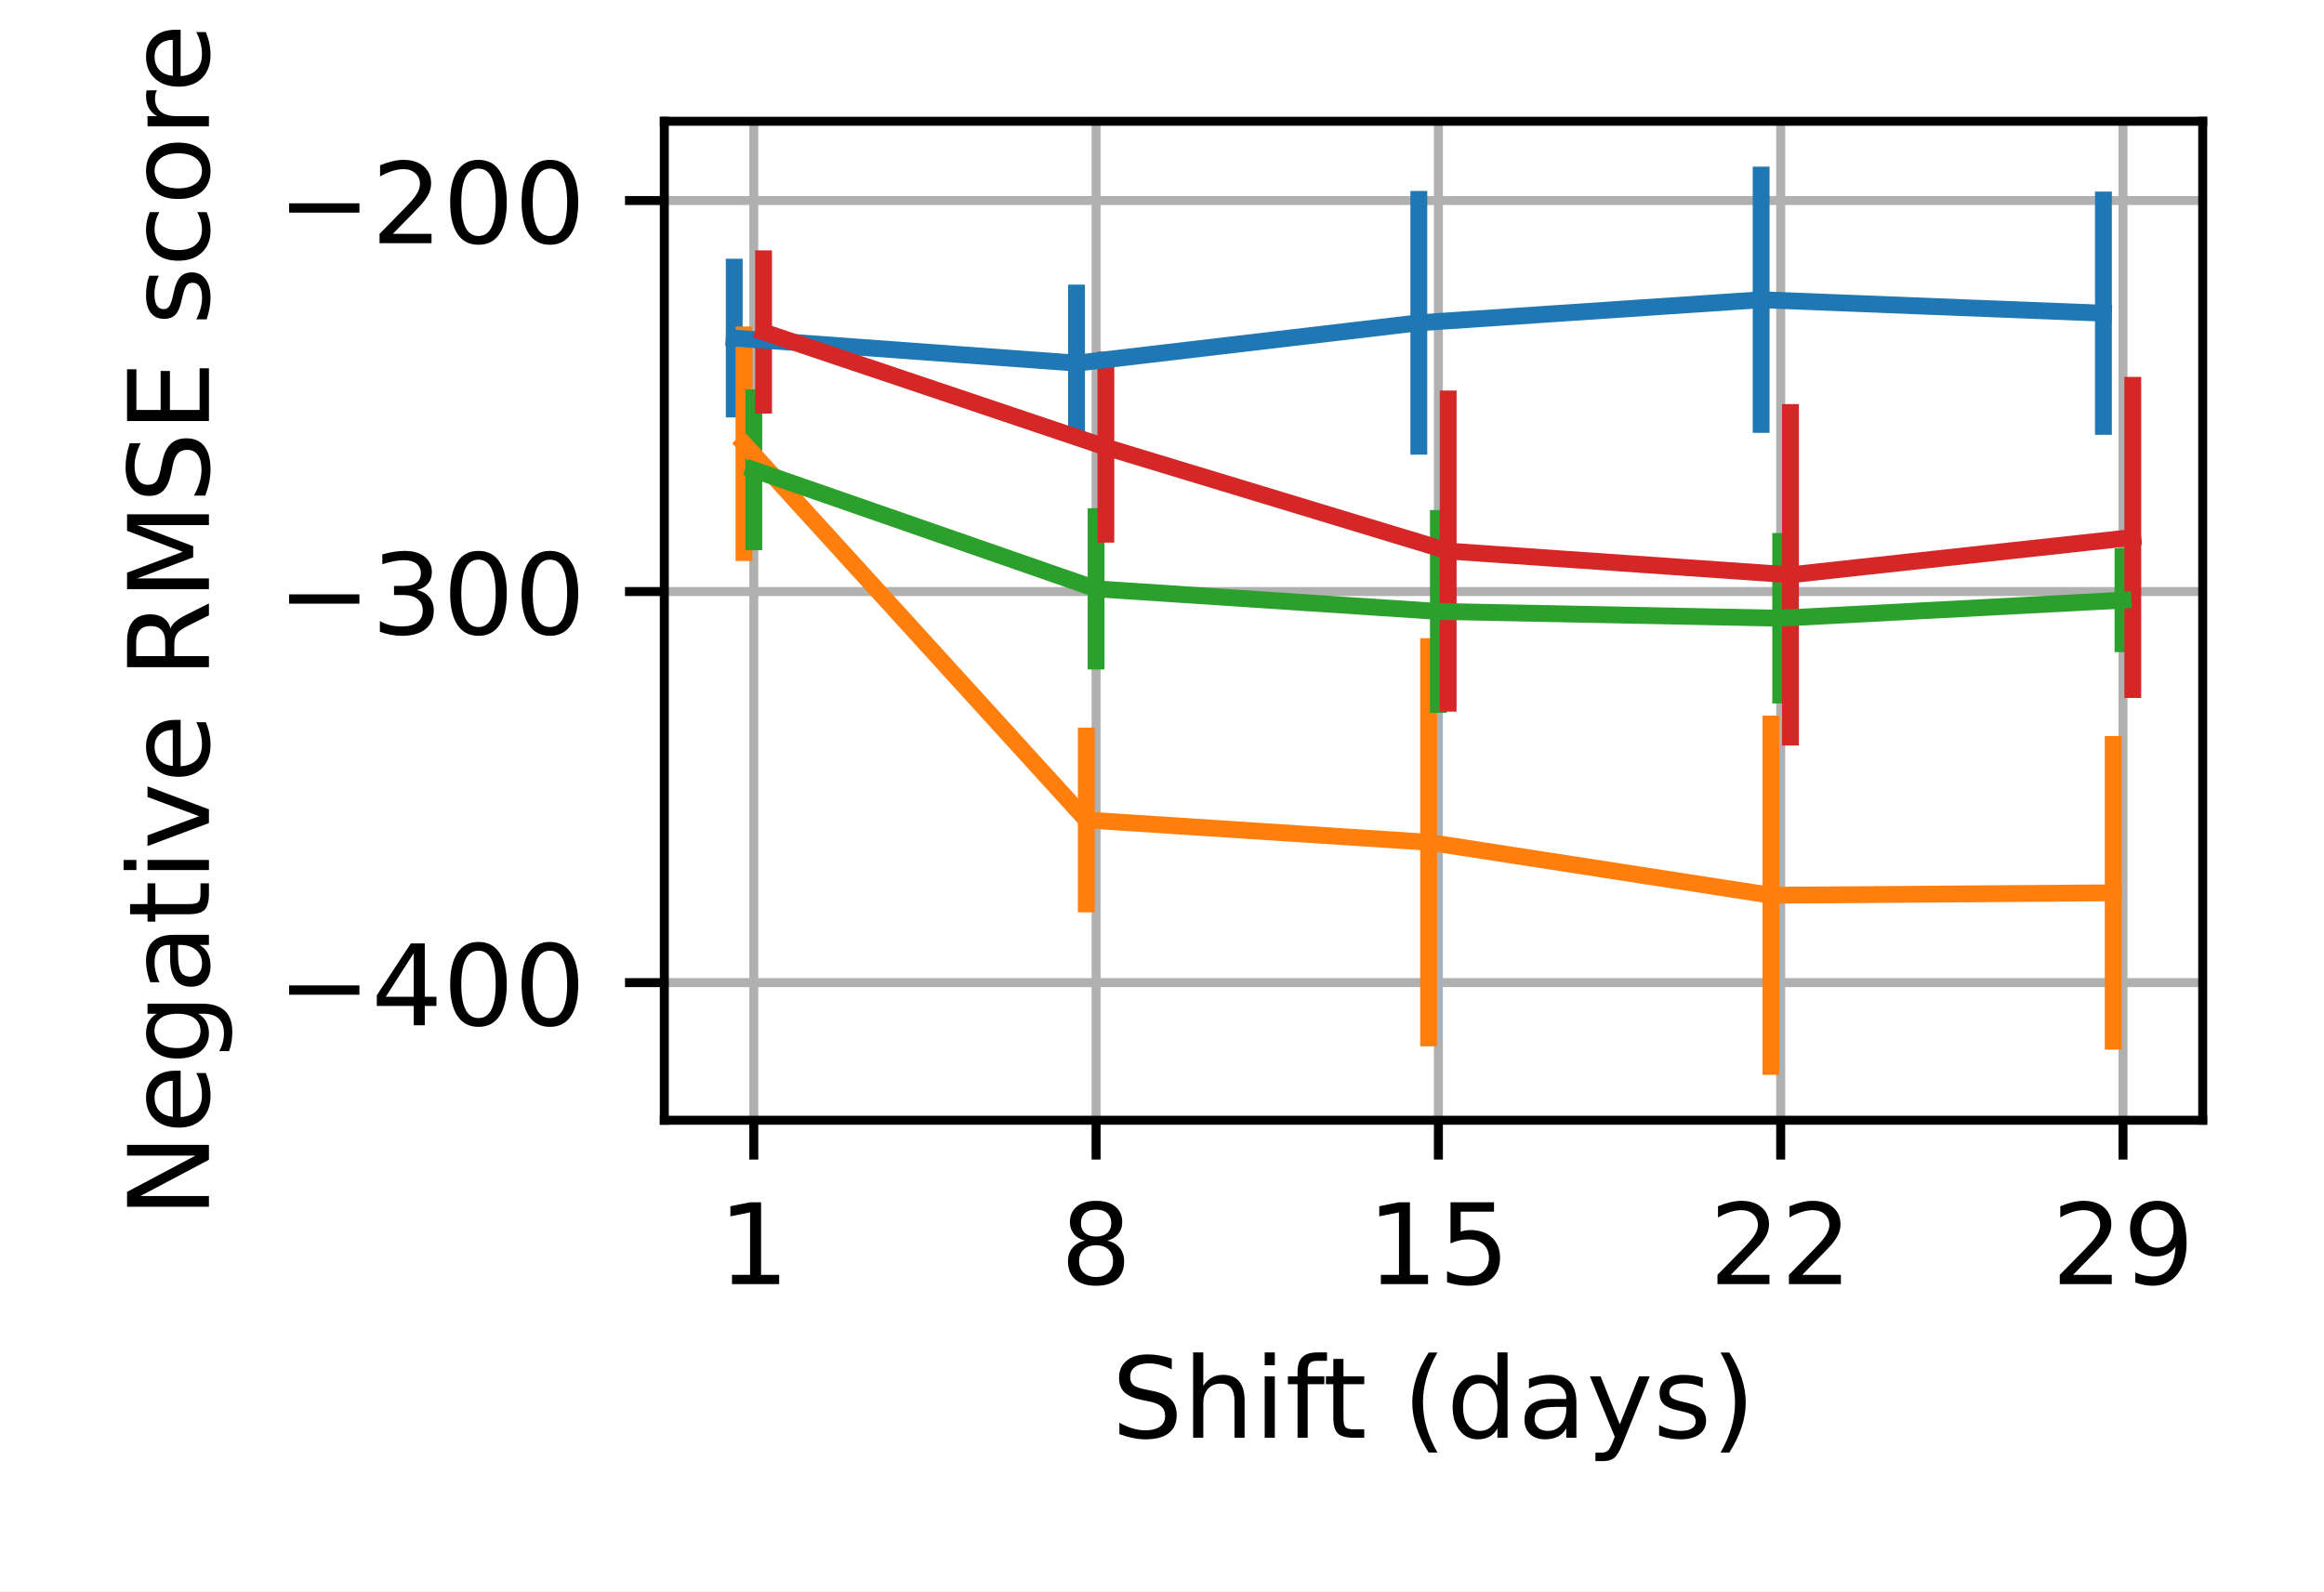
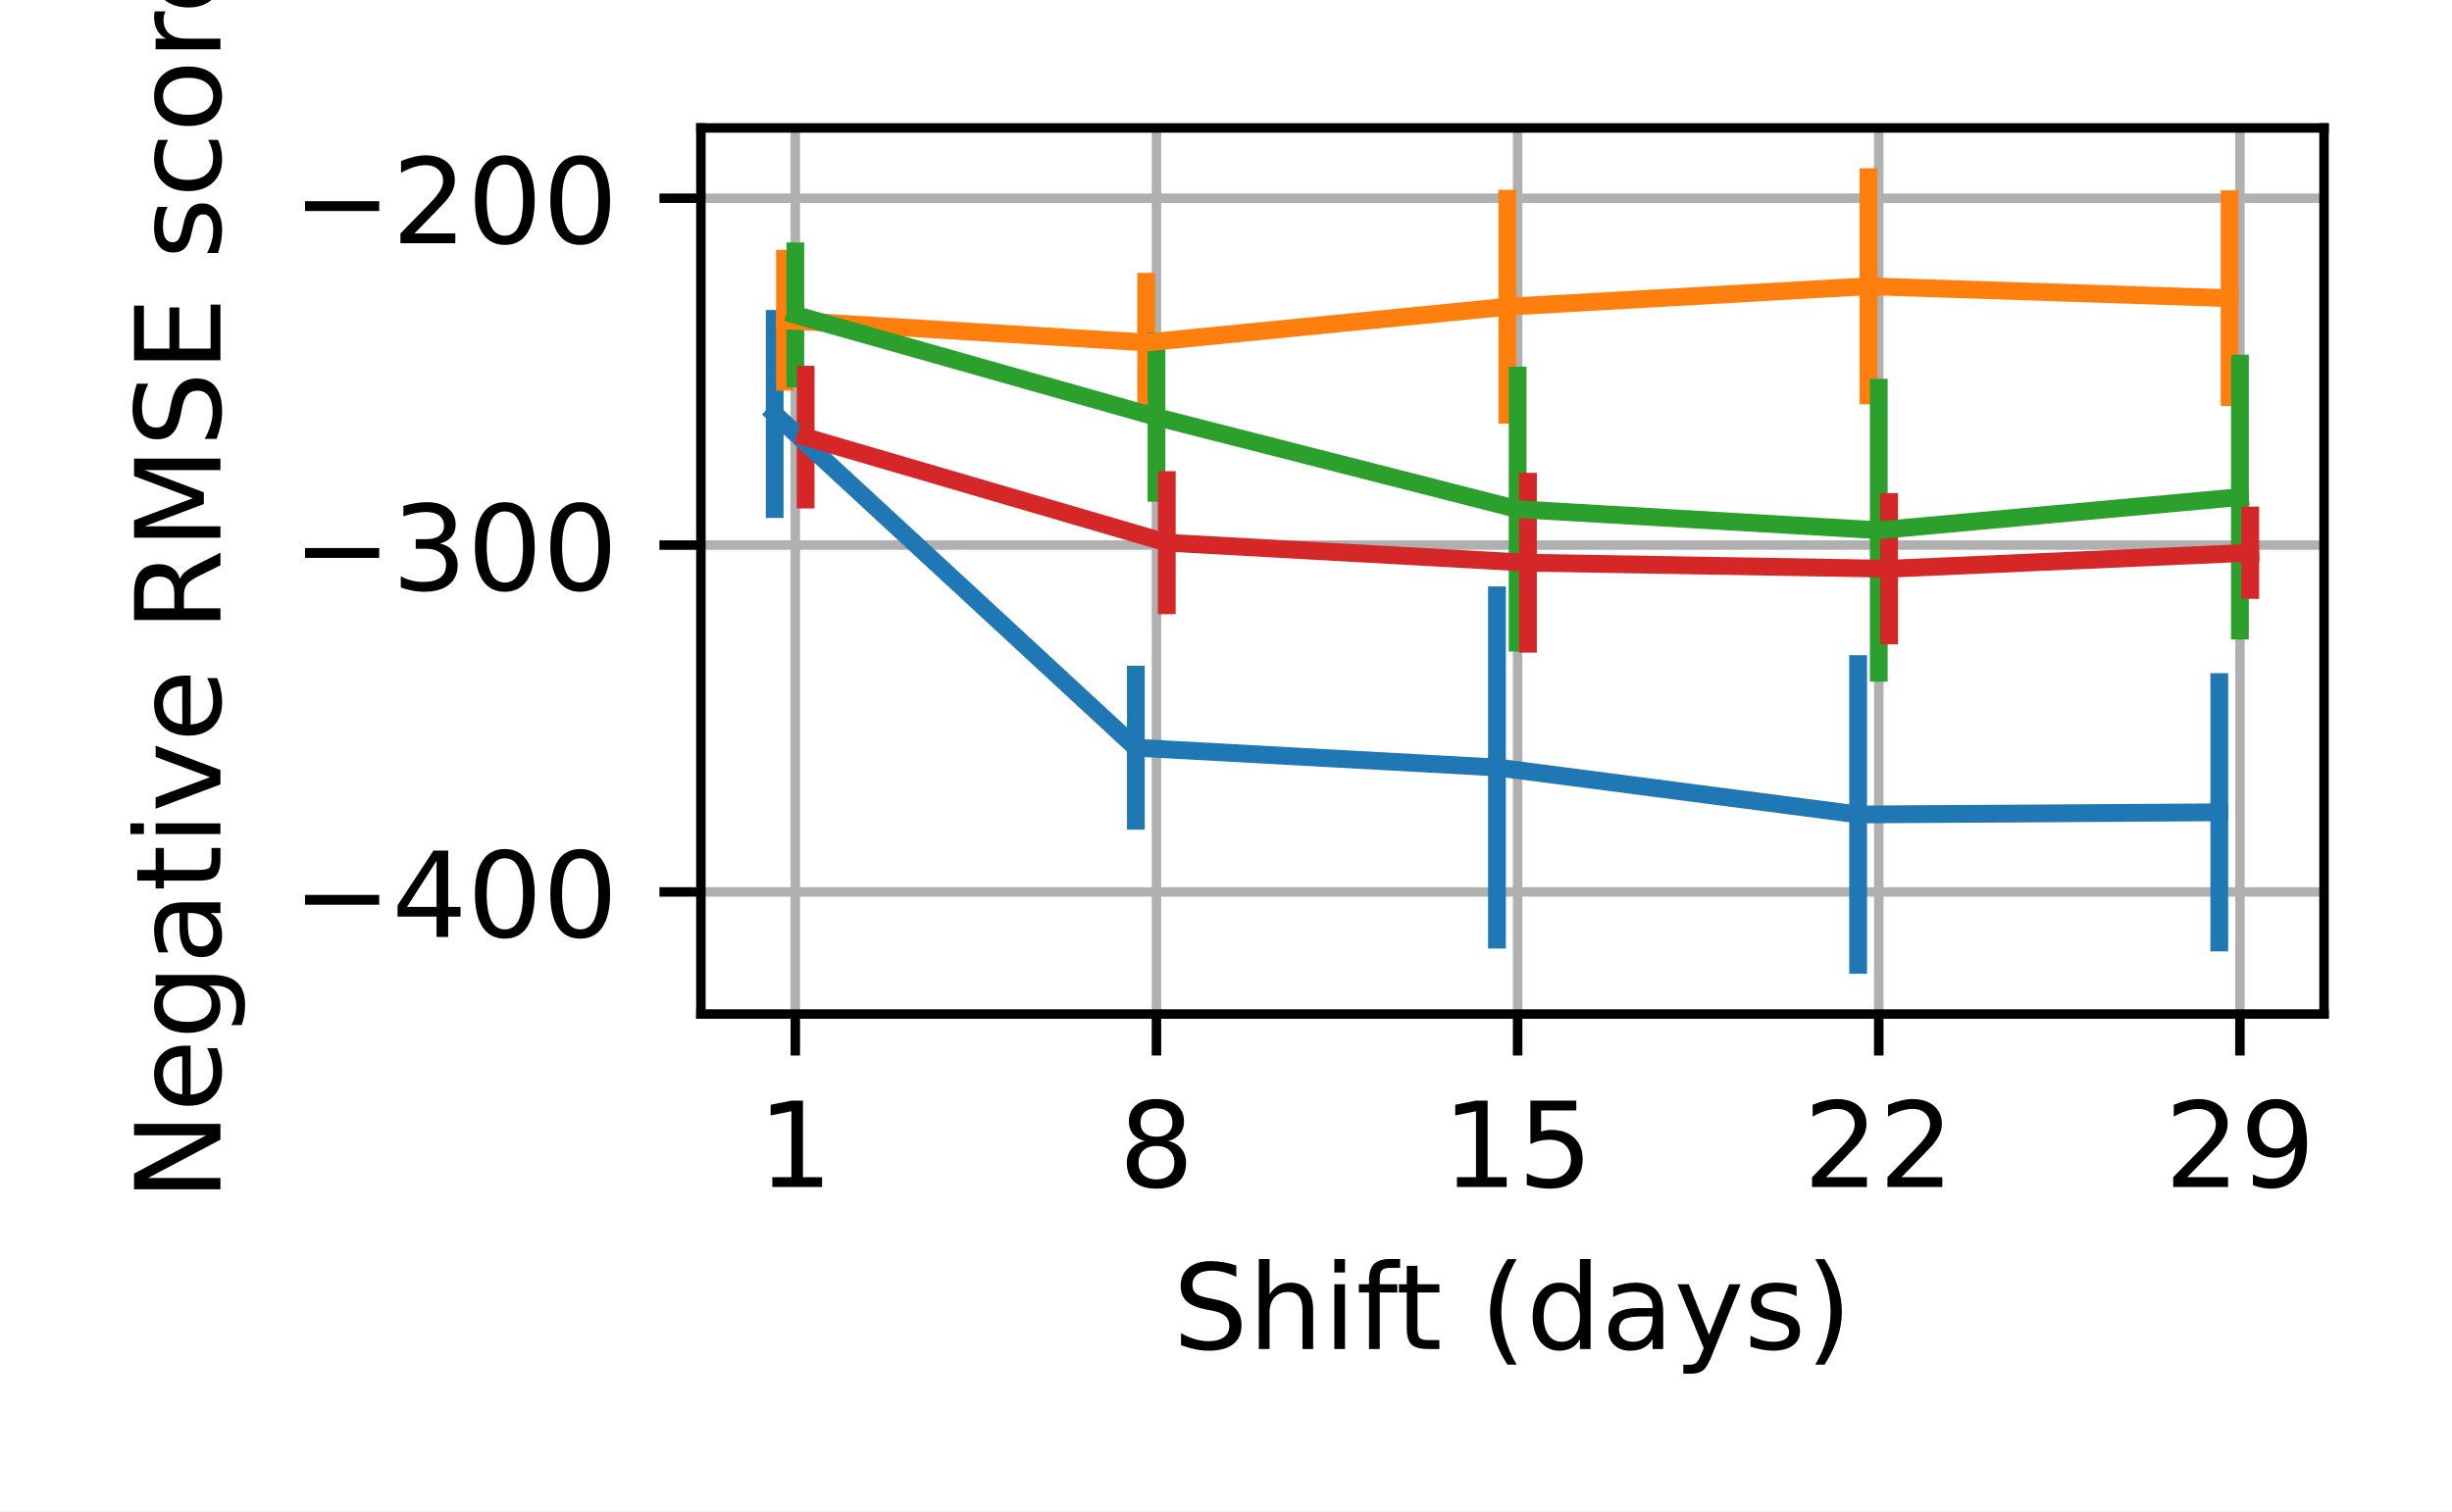
- <svg xmlns="http://www.w3.org/2000/svg" xmlns:xlink="http://www.w3.org/1999/xlink" height="141.732pt" version="1.1" viewBox="0 0 206.929 141.732" width="206.929pt">
+ <svg xmlns="http://www.w3.org/2000/svg" xmlns:xlink="http://www.w3.org/1999/xlink" height="127.559pt" version="1.1" viewBox="0 0 206.929 127.559" width="206.929pt">
  <defs>
    <style type="text/css">*{stroke-linecap:butt;stroke-linejoin:round;}</style>
  </defs>
  <g id="figure_1">
    <g id="patch_1">
-       <path d="M 0 141.732  L 206.929 141.732  L 206.929 0  L 0 0  z " style="fill:#ffffff;" />
+       <path d="M 0 127.559  L 206.929 127.559  L 206.929 0  L 0 0  z " style="fill:#ffffff;" />
    </g>
    <g id="axes_1">
      <g id="patch_2">
-         <path d="M 59.15 99.772  L 196.129 99.772  L 196.129 10.8  L 59.15 10.8  z " style="fill:#ffffff;" />
+         <path d="M 59.15 85.599  L 196.129 85.599  L 196.129 10.8  L 59.15 10.8  z " style="fill:#ffffff;" />
      </g>
      <g id="matplotlib.axis_1">
        <g id="xtick_1">
          <g id="line2d_1">
-             <path clip-path="url(#pf1fd22bdf8)" d="M 67.118 99.772  L 67.118 10.8  " style="fill:none;stroke:#b0b0b0;stroke-linecap:square;stroke-width:0.8;" />
+             <path clip-path="url(#p1a81278424)" d="M 67.118 85.599  L 67.118 10.8  " style="fill:none;stroke:#b0b0b0;stroke-linecap:square;stroke-width:0.8;" />
          </g>
          <g id="line2d_2">
            <defs>
-               <path d="M 0 0  L 0 3.5  " id="mcbe40150e6" style="stroke:#000000;stroke-width:0.8;" />
+               <path d="M 0 0  L 0 3.5  " id="m678c815003" style="stroke:#000000;stroke-width:0.8;" />
            </defs>
            <g>
-               <use style="stroke:#000000;stroke-width:0.8;" x="67.118" xlink:href="#mcbe40150e6" y="99.772" />
+               <use style="stroke:#000000;stroke-width:0.8;" x="67.118" xlink:href="#m678c815003" y="85.599" />
            </g>
          </g>
          <g id="text_1">
-             <g transform="translate(63.9367 114.3707)scale(0.1 -0.1)">
+             <g transform="translate(63.9367 100.1975)scale(0.1 -0.1)">
              <defs>
                <path d="M 794 531  L 1825 531  L 1825 4091  L 703 3866  L 703 4441  L 1819 4666  L 2450 4666  L 2450 531  L 3481 531  L 3481 0  L 794 0  L 794 531  z " id="DejaVuSans-31" transform="scale(0.015625)" />
              </defs>
              <use xlink:href="#DejaVuSans-31" />
            </g>
          </g>
        </g>
        <g id="xtick_2">
          <g id="line2d_3">
-             <path clip-path="url(#pf1fd22bdf8)" d="M 97.596 99.772  L 97.596 10.8  " style="fill:none;stroke:#b0b0b0;stroke-linecap:square;stroke-width:0.8;" />
+             <path clip-path="url(#p1a81278424)" d="M 97.596 85.599  L 97.596 10.8  " style="fill:none;stroke:#b0b0b0;stroke-linecap:square;stroke-width:0.8;" />
          </g>
          <g id="line2d_4">
            <g>
-               <use style="stroke:#000000;stroke-width:0.8;" x="97.596" xlink:href="#mcbe40150e6" y="99.772" />
+               <use style="stroke:#000000;stroke-width:0.8;" x="97.596" xlink:href="#m678c815003" y="85.599" />
            </g>
          </g>
          <g id="text_2">
-             <g transform="translate(94.41521 114.3707)scale(0.1 -0.1)">
+             <g transform="translate(94.41521 100.1975)scale(0.1 -0.1)">
              <defs>
                <path d="M 2034 2216  Q 1584 2216 1326 1975  Q 1069 1734 1069 1313  Q 1069 891 1326 650  Q 1584 409 2034 409  Q 2484 409 2743 651  Q 3003 894 3003 1313  Q 3003 1734 2745 1975  Q 2488 2216 2034 2216  z M 1403 2484  Q 997 2584 770 2862  Q 544 3141 544 3541  Q 544 4100 942 4425  Q 1341 4750 2034 4750  Q 2731 4750 3128 4425  Q 3525 4100 3525 3541  Q 3525 3141 3298 2862  Q 3072 2584 2669 2484  Q 3125 2378 3379 2068  Q 3634 1759 3634 1313  Q 3634 634 3220 271  Q 2806 -91 2034 -91  Q 1263 -91 848 271  Q 434 634 434 1313  Q 434 1759 690 2068  Q 947 2378 1403 2484  z M 1172 3481  Q 1172 3119 1398 2916  Q 1625 2713 2034 2713  Q 2441 2713 2670 2916  Q 2900 3119 2900 3481  Q 2900 3844 2670 4047  Q 2441 4250 2034 4250  Q 1625 4250 1398 4047  Q 1172 3844 1172 3481  z " id="DejaVuSans-38" transform="scale(0.015625)" />
              </defs>
              <use xlink:href="#DejaVuSans-38" />
            </g>
          </g>
        </g>
        <g id="xtick_3">
          <g id="line2d_5">
-             <path clip-path="url(#pf1fd22bdf8)" d="M 128.075 99.772  L 128.075 10.8  " style="fill:none;stroke:#b0b0b0;stroke-linecap:square;stroke-width:0.8;" />
+             <path clip-path="url(#p1a81278424)" d="M 128.075 85.599  L 128.075 10.8  " style="fill:none;stroke:#b0b0b0;stroke-linecap:square;stroke-width:0.8;" />
          </g>
          <g id="line2d_6">
            <g>
-               <use style="stroke:#000000;stroke-width:0.8;" x="128.075" xlink:href="#mcbe40150e6" y="99.772" />
+               <use style="stroke:#000000;stroke-width:0.8;" x="128.075" xlink:href="#m678c815003" y="85.599" />
            </g>
          </g>
          <g id="text_3">
-             <g transform="translate(121.7125 114.3707)scale(0.1 -0.1)">
+             <g transform="translate(121.7125 100.1975)scale(0.1 -0.1)">
              <defs>
                <path d="M 691 4666  L 3169 4666  L 3169 4134  L 1269 4134  L 1269 2991  Q 1406 3038 1543 3061  Q 1681 3084 1819 3084  Q 2600 3084 3056 2656  Q 3513 2228 3513 1497  Q 3513 744 3044 326  Q 2575 -91 1722 -91  Q 1428 -91 1123 -41  Q 819 9 494 109  L 494 744  Q 775 591 1075 516  Q 1375 441 1709 441  Q 2250 441 2565 725  Q 2881 1009 2881 1497  Q 2881 1984 2565 2268  Q 2250 2553 1709 2553  Q 1456 2553 1204 2497  Q 953 2441 691 2322  L 691 4666  z " id="DejaVuSans-35" transform="scale(0.015625)" />
              </defs>
              <use xlink:href="#DejaVuSans-31" />
              <use x="63.623" xlink:href="#DejaVuSans-35" />
            </g>
          </g>
        </g>
        <g id="xtick_4">
          <g id="line2d_7">
-             <path clip-path="url(#pf1fd22bdf8)" d="M 158.553 99.772  L 158.553 10.8  " style="fill:none;stroke:#b0b0b0;stroke-linecap:square;stroke-width:0.8;" />
+             <path clip-path="url(#p1a81278424)" d="M 158.553 85.599  L 158.553 10.8  " style="fill:none;stroke:#b0b0b0;stroke-linecap:square;stroke-width:0.8;" />
          </g>
          <g id="line2d_8">
            <g>
-               <use style="stroke:#000000;stroke-width:0.8;" x="158.553" xlink:href="#mcbe40150e6" y="99.772" />
+               <use style="stroke:#000000;stroke-width:0.8;" x="158.553" xlink:href="#m678c815003" y="85.599" />
            </g>
          </g>
          <g id="text_4">
-             <g transform="translate(152.191 114.3707)scale(0.1 -0.1)">
+             <g transform="translate(152.191 100.1975)scale(0.1 -0.1)">
              <defs>
                <path d="M 1228 531  L 3431 531  L 3431 0  L 469 0  L 469 531  Q 828 903 1448 1529  Q 2069 2156 2228 2338  Q 2531 2678 2651 2914  Q 2772 3150 2772 3378  Q 2772 3750 2511 3984  Q 2250 4219 1831 4219  Q 1534 4219 1204 4116  Q 875 4013 500 3803  L 500 4441  Q 881 4594 1212 4672  Q 1544 4750 1819 4750  Q 2544 4750 2975 4387  Q 3406 4025 3406 3419  Q 3406 3131 3298 2873  Q 3191 2616 2906 2266  Q 2828 2175 2409 1742  Q 1991 1309 1228 531  z " id="DejaVuSans-32" transform="scale(0.015625)" />
              </defs>
              <use xlink:href="#DejaVuSans-32" />
              <use x="63.623" xlink:href="#DejaVuSans-32" />
            </g>
          </g>
        </g>
        <g id="xtick_5">
          <g id="line2d_9">
-             <path clip-path="url(#pf1fd22bdf8)" d="M 189.032 99.772  L 189.032 10.8  " style="fill:none;stroke:#b0b0b0;stroke-linecap:square;stroke-width:0.8;" />
+             <path clip-path="url(#p1a81278424)" d="M 189.032 85.599  L 189.032 10.8  " style="fill:none;stroke:#b0b0b0;stroke-linecap:square;stroke-width:0.8;" />
          </g>
          <g id="line2d_10">
            <g>
-               <use style="stroke:#000000;stroke-width:0.8;" x="189.032" xlink:href="#mcbe40150e6" y="99.772" />
+               <use style="stroke:#000000;stroke-width:0.8;" x="189.032" xlink:href="#m678c815003" y="85.599" />
            </g>
          </g>
          <g id="text_5">
-             <g transform="translate(182.6695 114.3707)scale(0.1 -0.1)">
+             <g transform="translate(182.6695 100.1975)scale(0.1 -0.1)">
              <defs>
                <path d="M 703 97  L 703 672  Q 941 559 1184 500  Q 1428 441 1663 441  Q 2288 441 2617 861  Q 2947 1281 2994 2138  Q 2813 1869 2534 1725  Q 2256 1581 1919 1581  Q 1219 1581 811 2004  Q 403 2428 403 3163  Q 403 3881 828 4315  Q 1253 4750 1959 4750  Q 2769 4750 3195 4129  Q 3622 3509 3622 2328  Q 3622 1225 3098 567  Q 2575 -91 1691 -91  Q 1453 -91 1209 -44  Q 966 3 703 97  z M 1959 2075  Q 2384 2075 2632 2365  Q 2881 2656 2881 3163  Q 2881 3666 2632 3958  Q 2384 4250 1959 4250  Q 1534 4250 1286 3958  Q 1038 3666 1038 3163  Q 1038 2656 1286 2365  Q 1534 2075 1959 2075  z " id="DejaVuSans-39" transform="scale(0.015625)" />
              </defs>
              <use xlink:href="#DejaVuSans-32" />
              <use x="63.623" xlink:href="#DejaVuSans-39" />
            </g>
          </g>
        </g>
        <g id="text_6">
-           <g transform="translate(98.98175 128.0488)scale(0.1 -0.1)">
+           <g transform="translate(98.98175 113.8756)scale(0.1 -0.1)">
            <defs>
              <path d="M 3425 4513  L 3425 3897  Q 3066 4069 2747 4153  Q 2428 4238 2131 4238  Q 1616 4238 1336 4038  Q 1056 3838 1056 3469  Q 1056 3159 1242 3001  Q 1428 2844 1947 2747  L 2328 2669  Q 3034 2534 3370 2195  Q 3706 1856 3706 1288  Q 3706 609 3251 259  Q 2797 -91 1919 -91  Q 1588 -91 1214 -16  Q 841 59 441 206  L 441 856  Q 825 641 1194 531  Q 1563 422 1919 422  Q 2459 422 2753 634  Q 3047 847 3047 1241  Q 3047 1584 2836 1778  Q 2625 1972 2144 2069  L 1759 2144  Q 1053 2284 737 2584  Q 422 2884 422 3419  Q 422 4038 858 4394  Q 1294 4750 2059 4750  Q 2388 4750 2728 4690  Q 3069 4631 3425 4513  z " id="DejaVuSans-53" transform="scale(0.015625)" />
              <path d="M 3513 2113  L 3513 0  L 2938 0  L 2938 2094  Q 2938 2591 2744 2837  Q 2550 3084 2163 3084  Q 1697 3084 1428 2787  Q 1159 2491 1159 1978  L 1159 0  L 581 0  L 581 4863  L 1159 4863  L 1159 2956  Q 1366 3272 1645 3428  Q 1925 3584 2291 3584  Q 2894 3584 3203 3211  Q 3513 2838 3513 2113  z " id="DejaVuSans-68" transform="scale(0.015625)" />
              <path d="M 603 3500  L 1178 3500  L 1178 0  L 603 0  L 603 3500  z M 603 4863  L 1178 4863  L 1178 4134  L 603 4134  L 603 4863  z " id="DejaVuSans-69" transform="scale(0.015625)" />
              <path d="M 2375 4863  L 2375 4384  L 1825 4384  Q 1516 4384 1395 4259  Q 1275 4134 1275 3809  L 1275 3500  L 2222 3500  L 2222 3053  L 1275 3053  L 1275 0  L 697 0  L 697 3053  L 147 3053  L 147 3500  L 697 3500  L 697 3744  Q 697 4328 969 4595  Q 1241 4863 1831 4863  L 2375 4863  z " id="DejaVuSans-66" transform="scale(0.015625)" />
              <path d="M 1172 4494  L 1172 3500  L 2356 3500  L 2356 3053  L 1172 3053  L 1172 1153  Q 1172 725 1289 603  Q 1406 481 1766 481  L 2356 481  L 2356 0  L 1766 0  Q 1100 0 847 248  Q 594 497 594 1153  L 594 3053  L 172 3053  L 172 3500  L 594 3500  L 594 4494  L 1172 4494  z " id="DejaVuSans-74" transform="scale(0.015625)" />
              <path id="DejaVuSans-20" transform="scale(0.015625)" />
              <path d="M 1984 4856  Q 1566 4138 1362 3434  Q 1159 2731 1159 2009  Q 1159 1288 1364 580  Q 1569 -128 1984 -844  L 1484 -844  Q 1016 -109 783 600  Q 550 1309 550 2009  Q 550 2706 781 3412  Q 1013 4119 1484 4856  L 1984 4856  z " id="DejaVuSans-28" transform="scale(0.015625)" />
              <path d="M 2906 2969  L 2906 4863  L 3481 4863  L 3481 0  L 2906 0  L 2906 525  Q 2725 213 2448 61  Q 2172 -91 1784 -91  Q 1150 -91 751 415  Q 353 922 353 1747  Q 353 2572 751 3078  Q 1150 3584 1784 3584  Q 2172 3584 2448 3432  Q 2725 3281 2906 2969  z M 947 1747  Q 947 1113 1208 752  Q 1469 391 1925 391  Q 2381 391 2643 752  Q 2906 1113 2906 1747  Q 2906 2381 2643 2742  Q 2381 3103 1925 3103  Q 1469 3103 1208 2742  Q 947 2381 947 1747  z " id="DejaVuSans-64" transform="scale(0.015625)" />
              <path d="M 2194 1759  Q 1497 1759 1228 1600  Q 959 1441 959 1056  Q 959 750 1161 570  Q 1363 391 1709 391  Q 2188 391 2477 730  Q 2766 1069 2766 1631  L 2766 1759  L 2194 1759  z M 3341 1997  L 3341 0  L 2766 0  L 2766 531  Q 2569 213 2275 61  Q 1981 -91 1556 -91  Q 1019 -91 701 211  Q 384 513 384 1019  Q 384 1609 779 1909  Q 1175 2209 1959 2209  L 2766 2209  L 2766 2266  Q 2766 2663 2505 2880  Q 2244 3097 1772 3097  Q 1472 3097 1187 3025  Q 903 2953 641 2809  L 641 3341  Q 956 3463 1253 3523  Q 1550 3584 1831 3584  Q 2591 3584 2966 3190  Q 3341 2797 3341 1997  z " id="DejaVuSans-61" transform="scale(0.015625)" />
              <path d="M 2059 -325  Q 1816 -950 1584 -1140  Q 1353 -1331 966 -1331  L 506 -1331  L 506 -850  L 844 -850  Q 1081 -850 1212 -737  Q 1344 -625 1503 -206  L 1606 56  L 191 3500  L 800 3500  L 1894 763  L 2988 3500  L 3597 3500  L 2059 -325  z " id="DejaVuSans-79" transform="scale(0.015625)" />
              <path d="M 2834 3397  L 2834 2853  Q 2591 2978 2328 3040  Q 2066 3103 1784 3103  Q 1356 3103 1142 2972  Q 928 2841 928 2578  Q 928 2378 1081 2264  Q 1234 2150 1697 2047  L 1894 2003  Q 2506 1872 2764 1633  Q 3022 1394 3022 966  Q 3022 478 2636 193  Q 2250 -91 1575 -91  Q 1294 -91 989 -36  Q 684 19 347 128  L 347 722  Q 666 556 975 473  Q 1284 391 1588 391  Q 1994 391 2212 530  Q 2431 669 2431 922  Q 2431 1156 2273 1281  Q 2116 1406 1581 1522  L 1381 1569  Q 847 1681 609 1914  Q 372 2147 372 2553  Q 372 3047 722 3315  Q 1072 3584 1716 3584  Q 2034 3584 2315 3537  Q 2597 3491 2834 3397  z " id="DejaVuSans-73" transform="scale(0.015625)" />
              <path d="M 513 4856  L 1013 4856  Q 1481 4119 1714 3412  Q 1947 2706 1947 2009  Q 1947 1309 1714 600  Q 1481 -109 1013 -844  L 513 -844  Q 928 -128 1133 580  Q 1338 1288 1338 2009  Q 1338 2731 1133 3434  Q 928 4138 513 4856  z " id="DejaVuSans-29" transform="scale(0.015625)" />
            </defs>
            <use xlink:href="#DejaVuSans-53" />
            <use x="63.477" xlink:href="#DejaVuSans-68" />
            <use x="126.855" xlink:href="#DejaVuSans-69" />
            <use x="154.639" xlink:href="#DejaVuSans-66" />
            <use x="188.094" xlink:href="#DejaVuSans-74" />
            <use x="227.303" xlink:href="#DejaVuSans-20" />
            <use x="259.09" xlink:href="#DejaVuSans-28" />
            <use x="298.104" xlink:href="#DejaVuSans-64" />
            <use x="361.58" xlink:href="#DejaVuSans-61" />
            <use x="422.859" xlink:href="#DejaVuSans-79" />
            <use x="482.039" xlink:href="#DejaVuSans-73" />
            <use x="534.139" xlink:href="#DejaVuSans-29" />
          </g>
        </g>
      </g>
      <g id="matplotlib.axis_2">
        <g id="ytick_1">
          <g id="line2d_11">
-             <path clip-path="url(#pf1fd22bdf8)" d="M 59.15 87.514  L 196.129 87.514  " style="fill:none;stroke:#b0b0b0;stroke-linecap:square;stroke-width:0.8;" />
+             <path clip-path="url(#p1a81278424)" d="M 59.15 75.293  L 196.129 75.293  " style="fill:none;stroke:#b0b0b0;stroke-linecap:square;stroke-width:0.8;" />
          </g>
          <g id="line2d_12">
            <defs>
-               <path d="M 0 0  L -3.5 0  " id="m6be99b3b50" style="stroke:#000000;stroke-width:0.8;" />
+               <path d="M 0 0  L -3.5 0  " id="m3a22b5ebde" style="stroke:#000000;stroke-width:0.8;" />
            </defs>
            <g>
-               <use style="stroke:#000000;stroke-width:0.8;" x="59.15" xlink:href="#m6be99b3b50" y="87.514" />
+               <use style="stroke:#000000;stroke-width:0.8;" x="59.15" xlink:href="#m3a22b5ebde" y="75.293" />
            </g>
          </g>
          <g id="text_7">
-             <g transform="translate(24.68281 91.31316)scale(0.1 -0.1)">
+             <g transform="translate(24.68281 79.09268)scale(0.1 -0.1)">
              <defs>
                <path d="M 678 2272  L 4684 2272  L 4684 1741  L 678 1741  L 678 2272  z " id="DejaVuSans-2212" transform="scale(0.015625)" />
                <path d="M 2419 4116  L 825 1625  L 2419 1625  L 2419 4116  z M 2253 4666  L 3047 4666  L 3047 1625  L 3713 1625  L 3713 1100  L 3047 1100  L 3047 0  L 2419 0  L 2419 1100  L 313 1100  L 313 1709  L 2253 4666  z " id="DejaVuSans-34" transform="scale(0.015625)" />
                <path d="M 2034 4250  Q 1547 4250 1301 3770  Q 1056 3291 1056 2328  Q 1056 1369 1301 889  Q 1547 409 2034 409  Q 2525 409 2770 889  Q 3016 1369 3016 2328  Q 3016 3291 2770 3770  Q 2525 4250 2034 4250  z M 2034 4750  Q 2819 4750 3233 4129  Q 3647 3509 3647 2328  Q 3647 1150 3233 529  Q 2819 -91 2034 -91  Q 1250 -91 836 529  Q 422 1150 422 2328  Q 422 3509 836 4129  Q 1250 4750 2034 4750  z " id="DejaVuSans-30" transform="scale(0.015625)" />
              </defs>
              <use xlink:href="#DejaVuSans-2212" />
              <use x="83.789" xlink:href="#DejaVuSans-34" />
              <use x="147.412" xlink:href="#DejaVuSans-30" />
              <use x="211.035" xlink:href="#DejaVuSans-30" />
            </g>
          </g>
        </g>
        <g id="ytick_2">
          <g id="line2d_13">
-             <path clip-path="url(#pf1fd22bdf8)" d="M 59.15 52.686  L 196.129 52.686  " style="fill:none;stroke:#b0b0b0;stroke-linecap:square;stroke-width:0.8;" />
+             <path clip-path="url(#p1a81278424)" d="M 59.15 46.014  L 196.129 46.014  " style="fill:none;stroke:#b0b0b0;stroke-linecap:square;stroke-width:0.8;" />
          </g>
          <g id="line2d_14">
            <g>
-               <use style="stroke:#000000;stroke-width:0.8;" x="59.15" xlink:href="#m6be99b3b50" y="52.686" />
+               <use style="stroke:#000000;stroke-width:0.8;" x="59.15" xlink:href="#m3a22b5ebde" y="46.014" />
            </g>
          </g>
          <g id="text_8">
-             <g transform="translate(24.68281 56.48532)scale(0.1 -0.1)">
+             <g transform="translate(24.68281 49.81289)scale(0.1 -0.1)">
              <defs>
                <path d="M 2597 2516  Q 3050 2419 3304 2112  Q 3559 1806 3559 1356  Q 3559 666 3084 287  Q 2609 -91 1734 -91  Q 1441 -91 1130 -33  Q 819 25 488 141  L 488 750  Q 750 597 1062 519  Q 1375 441 1716 441  Q 2309 441 2620 675  Q 2931 909 2931 1356  Q 2931 1769 2642 2001  Q 2353 2234 1838 2234  L 1294 2234  L 1294 2753  L 1863 2753  Q 2328 2753 2575 2939  Q 2822 3125 2822 3475  Q 2822 3834 2567 4026  Q 2313 4219 1838 4219  Q 1578 4219 1281 4162  Q 984 4106 628 3988  L 628 4550  Q 988 4650 1302 4700  Q 1616 4750 1894 4750  Q 2613 4750 3031 4423  Q 3450 4097 3450 3541  Q 3450 3153 3228 2886  Q 3006 2619 2597 2516  z " id="DejaVuSans-33" transform="scale(0.015625)" />
              </defs>
              <use xlink:href="#DejaVuSans-2212" />
              <use x="83.789" xlink:href="#DejaVuSans-33" />
              <use x="147.412" xlink:href="#DejaVuSans-30" />
              <use x="211.035" xlink:href="#DejaVuSans-30" />
            </g>
          </g>
        </g>
        <g id="ytick_3">
          <g id="line2d_15">
-             <path clip-path="url(#pf1fd22bdf8)" d="M 59.15 17.858  L 196.129 17.858  " style="fill:none;stroke:#b0b0b0;stroke-linecap:square;stroke-width:0.8;" />
+             <path clip-path="url(#p1a81278424)" d="M 59.15 16.734  L 196.129 16.734  " style="fill:none;stroke:#b0b0b0;stroke-linecap:square;stroke-width:0.8;" />
          </g>
          <g id="line2d_16">
            <g>
-               <use style="stroke:#000000;stroke-width:0.8;" x="59.15" xlink:href="#m6be99b3b50" y="17.858" />
+               <use style="stroke:#000000;stroke-width:0.8;" x="59.15" xlink:href="#m3a22b5ebde" y="16.734" />
            </g>
          </g>
          <g id="text_9">
-             <g transform="translate(24.68281 21.65748)scale(0.1 -0.1)">
+             <g transform="translate(24.68281 20.5331)scale(0.1 -0.1)">
              <use xlink:href="#DejaVuSans-2212" />
              <use x="83.789" xlink:href="#DejaVuSans-32" />
              <use x="147.412" xlink:href="#DejaVuSans-30" />
              <use x="211.035" xlink:href="#DejaVuSans-30" />
            </g>
          </g>
        </g>
        <g id="text_10">
-           <g transform="translate(18.60312 108.4596)rotate(-90)scale(0.1 -0.1)">
+           <g transform="translate(18.60312 101.373)rotate(-90)scale(0.1 -0.1)">
            <defs>
              <path d="M 628 4666  L 1478 4666  L 3547 763  L 3547 4666  L 4159 4666  L 4159 0  L 3309 0  L 1241 3903  L 1241 0  L 628 0  L 628 4666  z " id="DejaVuSans-4e" transform="scale(0.015625)" />
              <path d="M 3597 1894  L 3597 1613  L 953 1613  Q 991 1019 1311 708  Q 1631 397 2203 397  Q 2534 397 2845 478  Q 3156 559 3463 722  L 3463 178  Q 3153 47 2828 -22  Q 2503 -91 2169 -91  Q 1331 -91 842 396  Q 353 884 353 1716  Q 353 2575 817 3079  Q 1281 3584 2069 3584  Q 2775 3584 3186 3129  Q 3597 2675 3597 1894  z M 3022 2063  Q 3016 2534 2758 2815  Q 2500 3097 2075 3097  Q 1594 3097 1305 2825  Q 1016 2553 972 2059  L 3022 2063  z " id="DejaVuSans-65" transform="scale(0.015625)" />
              <path d="M 2906 1791  Q 2906 2416 2648 2759  Q 2391 3103 1925 3103  Q 1463 3103 1205 2759  Q 947 2416 947 1791  Q 947 1169 1205 825  Q 1463 481 1925 481  Q 2391 481 2648 825  Q 2906 1169 2906 1791  z M 3481 434  Q 3481 -459 3084 -895  Q 2688 -1331 1869 -1331  Q 1566 -1331 1297 -1286  Q 1028 -1241 775 -1147  L 775 -588  Q 1028 -725 1275 -790  Q 1522 -856 1778 -856  Q 2344 -856 2625 -561  Q 2906 -266 2906 331  L 2906 616  Q 2728 306 2450 153  Q 2172 0 1784 0  Q 1141 0 747 490  Q 353 981 353 1791  Q 353 2603 747 3093  Q 1141 3584 1784 3584  Q 2172 3584 2450 3431  Q 2728 3278 2906 2969  L 2906 3500  L 3481 3500  L 3481 434  z " id="DejaVuSans-67" transform="scale(0.015625)" />
              <path d="M 191 3500  L 800 3500  L 1894 563  L 2988 3500  L 3597 3500  L 2284 0  L 1503 0  L 191 3500  z " id="DejaVuSans-76" transform="scale(0.015625)" />
              <path d="M 2841 2188  Q 3044 2119 3236 1894  Q 3428 1669 3622 1275  L 4263 0  L 3584 0  L 2988 1197  Q 2756 1666 2539 1819  Q 2322 1972 1947 1972  L 1259 1972  L 1259 0  L 628 0  L 628 4666  L 2053 4666  Q 2853 4666 3247 4331  Q 3641 3997 3641 3322  Q 3641 2881 3436 2590  Q 3231 2300 2841 2188  z M 1259 4147  L 1259 2491  L 2053 2491  Q 2509 2491 2742 2702  Q 2975 2913 2975 3322  Q 2975 3731 2742 3939  Q 2509 4147 2053 4147  L 1259 4147  z " id="DejaVuSans-52" transform="scale(0.015625)" />
              <path d="M 628 4666  L 1569 4666  L 2759 1491  L 3956 4666  L 4897 4666  L 4897 0  L 4281 0  L 4281 4097  L 3078 897  L 2444 897  L 1241 4097  L 1241 0  L 628 0  L 628 4666  z " id="DejaVuSans-4d" transform="scale(0.015625)" />
              <path d="M 628 4666  L 3578 4666  L 3578 4134  L 1259 4134  L 1259 2753  L 3481 2753  L 3481 2222  L 1259 2222  L 1259 531  L 3634 531  L 3634 0  L 628 0  L 628 4666  z " id="DejaVuSans-45" transform="scale(0.015625)" />
              <path d="M 3122 3366  L 3122 2828  Q 2878 2963 2633 3030  Q 2388 3097 2138 3097  Q 1578 3097 1268 2742  Q 959 2388 959 1747  Q 959 1106 1268 751  Q 1578 397 2138 397  Q 2388 397 2633 464  Q 2878 531 3122 666  L 3122 134  Q 2881 22 2623 -34  Q 2366 -91 2075 -91  Q 1284 -91 818 406  Q 353 903 353 1747  Q 353 2603 823 3093  Q 1294 3584 2113 3584  Q 2378 3584 2631 3529  Q 2884 3475 3122 3366  z " id="DejaVuSans-63" transform="scale(0.015625)" />
              <path d="M 1959 3097  Q 1497 3097 1228 2736  Q 959 2375 959 1747  Q 959 1119 1226 758  Q 1494 397 1959 397  Q 2419 397 2687 759  Q 2956 1122 2956 1747  Q 2956 2369 2687 2733  Q 2419 3097 1959 3097  z M 1959 3584  Q 2709 3584 3137 3096  Q 3566 2609 3566 1747  Q 3566 888 3137 398  Q 2709 -91 1959 -91  Q 1206 -91 779 398  Q 353 888 353 1747  Q 353 2609 779 3096  Q 1206 3584 1959 3584  z " id="DejaVuSans-6f" transform="scale(0.015625)" />
              <path d="M 2631 2963  Q 2534 3019 2420 3045  Q 2306 3072 2169 3072  Q 1681 3072 1420 2755  Q 1159 2438 1159 1844  L 1159 0  L 581 0  L 581 3500  L 1159 3500  L 1159 2956  Q 1341 3275 1631 3429  Q 1922 3584 2338 3584  Q 2397 3584 2469 3576  Q 2541 3569 2628 3553  L 2631 2963  z " id="DejaVuSans-72" transform="scale(0.015625)" />
            </defs>
            <use xlink:href="#DejaVuSans-4e" />
            <use x="74.805" xlink:href="#DejaVuSans-65" />
            <use x="136.328" xlink:href="#DejaVuSans-67" />
            <use x="199.805" xlink:href="#DejaVuSans-61" />
            <use x="261.084" xlink:href="#DejaVuSans-74" />
            <use x="300.293" xlink:href="#DejaVuSans-69" />
            <use x="328.076" xlink:href="#DejaVuSans-76" />
            <use x="387.256" xlink:href="#DejaVuSans-65" />
            <use x="448.779" xlink:href="#DejaVuSans-20" />
            <use x="480.566" xlink:href="#DejaVuSans-52" />
            <use x="550.049" xlink:href="#DejaVuSans-4d" />
            <use x="636.328" xlink:href="#DejaVuSans-53" />
            <use x="699.805" xlink:href="#DejaVuSans-45" />
            <use x="762.988" xlink:href="#DejaVuSans-20" />
            <use x="794.775" xlink:href="#DejaVuSans-73" />
            <use x="846.875" xlink:href="#DejaVuSans-63" />
            <use x="901.855" xlink:href="#DejaVuSans-6f" />
            <use x="963.037" xlink:href="#DejaVuSans-72" />
            <use x="1001.9" xlink:href="#DejaVuSans-65" />
          </g>
        </g>
      </g>
      <g id="LineCollection_1">
-         <path clip-path="url(#pf1fd22bdf8)" d="M 65.376 37.176  L 65.376 23.041  " style="fill:none;stroke:#1f77b4;stroke-width:1.5;" />
-         <path clip-path="url(#pf1fd22bdf8)" d="M 95.855 39.334  L 95.855 25.349  " style="fill:none;stroke:#1f77b4;stroke-width:1.5;" />
-         <path clip-path="url(#pf1fd22bdf8)" d="M 126.333 40.493  L 126.333 17.007  " style="fill:none;stroke:#1f77b4;stroke-width:1.5;" />
-         <path clip-path="url(#pf1fd22bdf8)" d="M 156.812 38.547  L 156.812 14.844  " style="fill:none;stroke:#1f77b4;stroke-width:1.5;" />
-         <path clip-path="url(#pf1fd22bdf8)" d="M 187.29 38.728  L 187.29 17.064  " style="fill:none;stroke:#1f77b4;stroke-width:1.5;" />
+         <path clip-path="url(#p1a81278424)" d="M 65.376 43.727  L 65.376 26.169  " style="fill:none;stroke:#1f77b4;stroke-width:1.5;" />
+         <path clip-path="url(#p1a81278424)" d="M 95.855 70.034  L 95.855 56.201  " style="fill:none;stroke:#1f77b4;stroke-width:1.5;" />
+         <path clip-path="url(#p1a81278424)" d="M 126.333 80.067  L 126.333 49.501  " style="fill:none;stroke:#1f77b4;stroke-width:1.5;" />
+         <path clip-path="url(#p1a81278424)" d="M 156.812 82.199  L 156.812 55.308  " style="fill:none;stroke:#1f77b4;stroke-width:1.5;" />
+         <path clip-path="url(#p1a81278424)" d="M 187.29 80.31  L 187.29 56.828  " style="fill:none;stroke:#1f77b4;stroke-width:1.5;" />
      </g>
      <g id="LineCollection_2">
-         <path clip-path="url(#pf1fd22bdf8)" d="M 66.247 49.966  L 66.247 29.081  " style="fill:none;stroke:#ff7f0e;stroke-width:1.5;" />
-         <path clip-path="url(#pf1fd22bdf8)" d="M 96.726 81.258  L 96.726 64.804  " style="fill:none;stroke:#ff7f0e;stroke-width:1.5;" />
-         <path clip-path="url(#pf1fd22bdf8)" d="M 127.204 93.192  L 127.204 56.835  " style="fill:none;stroke:#ff7f0e;stroke-width:1.5;" />
-         <path clip-path="url(#pf1fd22bdf8)" d="M 157.683 95.728  L 157.683 63.742  " style="fill:none;stroke:#ff7f0e;stroke-width:1.5;" />
-         <path clip-path="url(#pf1fd22bdf8)" d="M 188.161 93.481  L 188.161 65.549  " style="fill:none;stroke:#ff7f0e;stroke-width:1.5;" />
+         <path clip-path="url(#p1a81278424)" d="M 66.247 32.975  L 66.247 21.091  " style="fill:none;stroke:#ff7f0e;stroke-width:1.5;" />
+         <path clip-path="url(#p1a81278424)" d="M 96.726 34.789  L 96.726 23.032  " style="fill:none;stroke:#ff7f0e;stroke-width:1.5;" />
+         <path clip-path="url(#p1a81278424)" d="M 127.204 35.763  L 127.204 16.019  " style="fill:none;stroke:#ff7f0e;stroke-width:1.5;" />
+         <path clip-path="url(#p1a81278424)" d="M 157.683 34.127  L 157.683 14.2  " style="fill:none;stroke:#ff7f0e;stroke-width:1.5;" />
+         <path clip-path="url(#p1a81278424)" d="M 188.161 34.279  L 188.161 16.066  " style="fill:none;stroke:#ff7f0e;stroke-width:1.5;" />
      </g>
      <g id="LineCollection_3">
-         <path clip-path="url(#pf1fd22bdf8)" d="M 67.118 49.004  L 67.118 34.683  " style="fill:none;stroke:#2ca02c;stroke-width:1.5;" />
-         <path clip-path="url(#pf1fd22bdf8)" d="M 97.596 59.625  L 97.596 45.262  " style="fill:none;stroke:#2ca02c;stroke-width:1.5;" />
-         <path clip-path="url(#pf1fd22bdf8)" d="M 128.075 63.486  L 128.075 45.426  " style="fill:none;stroke:#2ca02c;stroke-width:1.5;" />
-         <path clip-path="url(#pf1fd22bdf8)" d="M 158.553 62.65  L 158.553 47.472  " style="fill:none;stroke:#2ca02c;stroke-width:1.5;" />
-         <path clip-path="url(#pf1fd22bdf8)" d="M 189.032 58.082  L 189.032 48.822  " style="fill:none;stroke:#2ca02c;stroke-width:1.5;" />
+         <path clip-path="url(#p1a81278424)" d="M 67.118 32.687  L 67.118 20.469  " style="fill:none;stroke:#2ca02c;stroke-width:1.5;" />
+         <path clip-path="url(#p1a81278424)" d="M 97.596 42.35  L 97.596 28.057  " style="fill:none;stroke:#2ca02c;stroke-width:1.5;" />
+         <path clip-path="url(#p1a81278424)" d="M 128.075 55.004  L 128.075 30.959  " style="fill:none;stroke:#2ca02c;stroke-width:1.5;" />
+         <path clip-path="url(#p1a81278424)" d="M 158.553 57.543  L 158.553 31.978  " style="fill:none;stroke:#2ca02c;stroke-width:1.5;" />
+         <path clip-path="url(#p1a81278424)" d="M 189.032 53.981  L 189.032 29.941  " style="fill:none;stroke:#2ca02c;stroke-width:1.5;" />
      </g>
      <g id="LineCollection_4">
-         <path clip-path="url(#pf1fd22bdf8)" d="M 67.989 36.834  L 67.989 22.301  " style="fill:none;stroke:#d62728;stroke-width:1.5;" />
-         <path clip-path="url(#pf1fd22bdf8)" d="M 98.467 48.328  L 98.467 31.327  " style="fill:none;stroke:#d62728;stroke-width:1.5;" />
-         <path clip-path="url(#pf1fd22bdf8)" d="M 128.946 63.38  L 128.946 34.779  " style="fill:none;stroke:#d62728;stroke-width:1.5;" />
-         <path clip-path="url(#pf1fd22bdf8)" d="M 159.424 66.4  L 159.424 35.991  " style="fill:none;stroke:#d62728;stroke-width:1.5;" />
-         <path clip-path="url(#pf1fd22bdf8)" d="M 189.903 62.163  L 189.903 33.568  " style="fill:none;stroke:#d62728;stroke-width:1.5;" />
+         <path clip-path="url(#p1a81278424)" d="M 67.989 42.918  L 67.989 30.878  " style="fill:none;stroke:#d62728;stroke-width:1.5;" />
+         <path clip-path="url(#p1a81278424)" d="M 98.467 51.847  L 98.467 39.772  " style="fill:none;stroke:#d62728;stroke-width:1.5;" />
+         <path clip-path="url(#p1a81278424)" d="M 128.946 55.093  L 128.946 39.91  " style="fill:none;stroke:#d62728;stroke-width:1.5;" />
+         <path clip-path="url(#p1a81278424)" d="M 159.424 54.391  L 159.424 41.63  " style="fill:none;stroke:#d62728;stroke-width:1.5;" />
+         <path clip-path="url(#p1a81278424)" d="M 189.903 50.55  L 189.903 42.765  " style="fill:none;stroke:#d62728;stroke-width:1.5;" />
      </g>
      <g id="line2d_17">
-         <path clip-path="url(#pf1fd22bdf8)" d="M 65.376 30.109  L 95.855 32.342  L 126.333 28.75  L 156.812 26.696  L 187.29 27.896  " style="fill:none;stroke:#1f77b4;stroke-linecap:square;stroke-width:1.5;" />
+         <path clip-path="url(#p1a81278424)" d="M 65.376 34.948  L 95.855 63.118  L 126.333 64.784  L 156.812 68.754  L 187.29 68.569  " style="fill:none;stroke:#1f77b4;stroke-linecap:square;stroke-width:1.5;" />
      </g>
      <g id="line2d_18">
-         <path clip-path="url(#pf1fd22bdf8)" d="M 66.247 39.524  L 96.726 73.031  L 127.204 75.013  L 157.683 79.735  L 188.161 79.515  " style="fill:none;stroke:#ff7f0e;stroke-linecap:square;stroke-width:1.5;" />
+         <path clip-path="url(#p1a81278424)" d="M 66.247 27.033  L 96.726 28.91  L 127.204 25.891  L 157.683 24.163  L 188.161 25.173  " style="fill:none;stroke:#ff7f0e;stroke-linecap:square;stroke-width:1.5;" />
      </g>
      <g id="line2d_19">
-         <path clip-path="url(#pf1fd22bdf8)" d="M 67.118 41.843  L 97.596 52.443  L 128.075 54.456  L 158.553 55.061  L 189.032 53.452  " style="fill:none;stroke:#2ca02c;stroke-linecap:square;stroke-width:1.5;" />
+         <path clip-path="url(#p1a81278424)" d="M 67.118 26.578  L 97.596 35.204  L 128.075 42.982  L 158.553 44.76  L 189.032 41.961  " style="fill:none;stroke:#2ca02c;stroke-linecap:square;stroke-width:1.5;" />
      </g>
      <g id="line2d_20">
-         <path clip-path="url(#pf1fd22bdf8)" d="M 67.989 29.567  L 98.467 39.828  L 128.946 49.079  L 159.424 51.195  L 189.903 47.865  " style="fill:none;stroke:#d62728;stroke-linecap:square;stroke-width:1.5;" />
+         <path clip-path="url(#p1a81278424)" d="M 67.989 36.898  L 98.467 45.81  L 128.946 47.502  L 159.424 48.01  L 189.903 46.658  " style="fill:none;stroke:#d62728;stroke-linecap:square;stroke-width:1.5;" />
      </g>
      <g id="patch_3">
-         <path d="M 59.15 99.772  L 59.15 10.8  " style="fill:none;stroke:#000000;stroke-linecap:square;stroke-linejoin:miter;stroke-width:0.8;" />
+         <path d="M 59.15 85.599  L 59.15 10.8  " style="fill:none;stroke:#000000;stroke-linecap:square;stroke-linejoin:miter;stroke-width:0.8;" />
      </g>
      <g id="patch_4">
-         <path d="M 196.129 99.772  L 196.129 10.8  " style="fill:none;stroke:#000000;stroke-linecap:square;stroke-linejoin:miter;stroke-width:0.8;" />
+         <path d="M 196.129 85.599  L 196.129 10.8  " style="fill:none;stroke:#000000;stroke-linecap:square;stroke-linejoin:miter;stroke-width:0.8;" />
      </g>
      <g id="patch_5">
-         <path d="M 59.15 99.772  L 196.129 99.772  " style="fill:none;stroke:#000000;stroke-linecap:square;stroke-linejoin:miter;stroke-width:0.8;" />
+         <path d="M 59.15 85.599  L 196.129 85.599  " style="fill:none;stroke:#000000;stroke-linecap:square;stroke-linejoin:miter;stroke-width:0.8;" />
      </g>
      <g id="patch_6">
        <path d="M 59.15 10.8  L 196.129 10.8  " style="fill:none;stroke:#000000;stroke-linecap:square;stroke-linejoin:miter;stroke-width:0.8;" />
      </g>
    </g>
  </g>
  <defs>
-     <clipPath id="pf1fd22bdf8">
-       <rect height="88.972" width="136.979" x="59.15" y="10.8" />
+     <clipPath id="p1a81278424">
+       <rect height="74.799" width="136.979" x="59.15" y="10.8" />
    </clipPath>
  </defs>
</svg>
